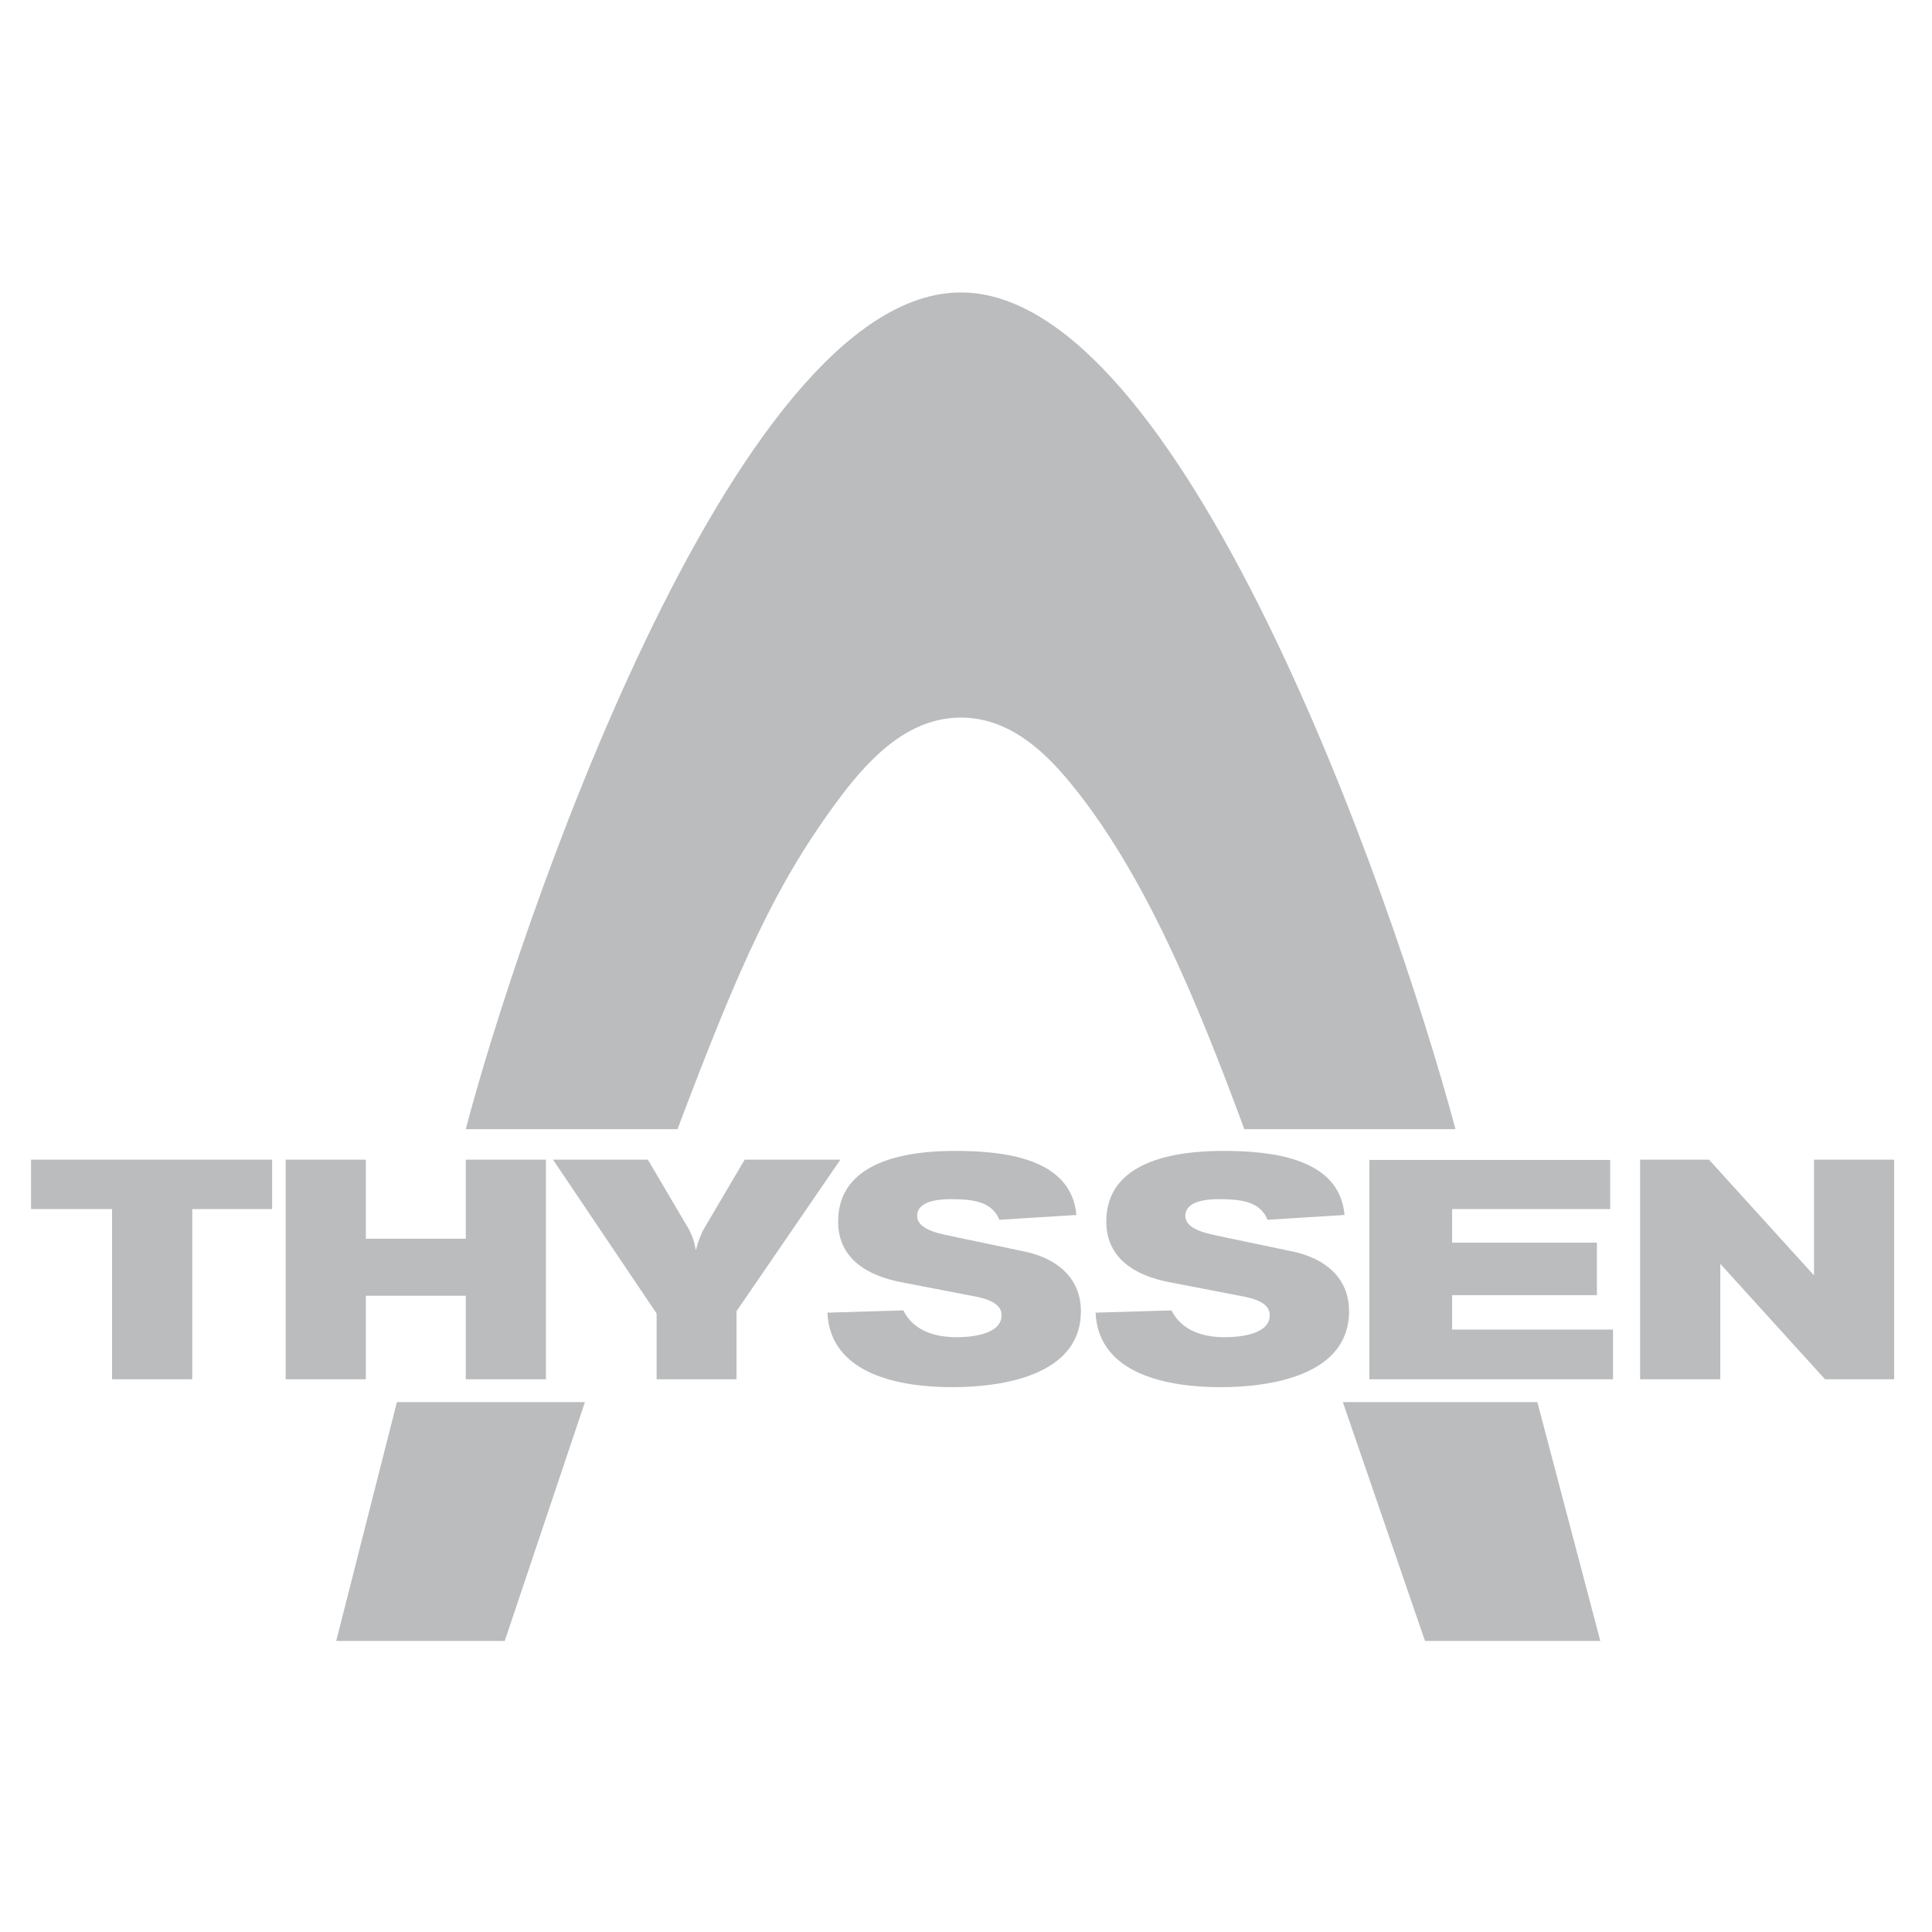
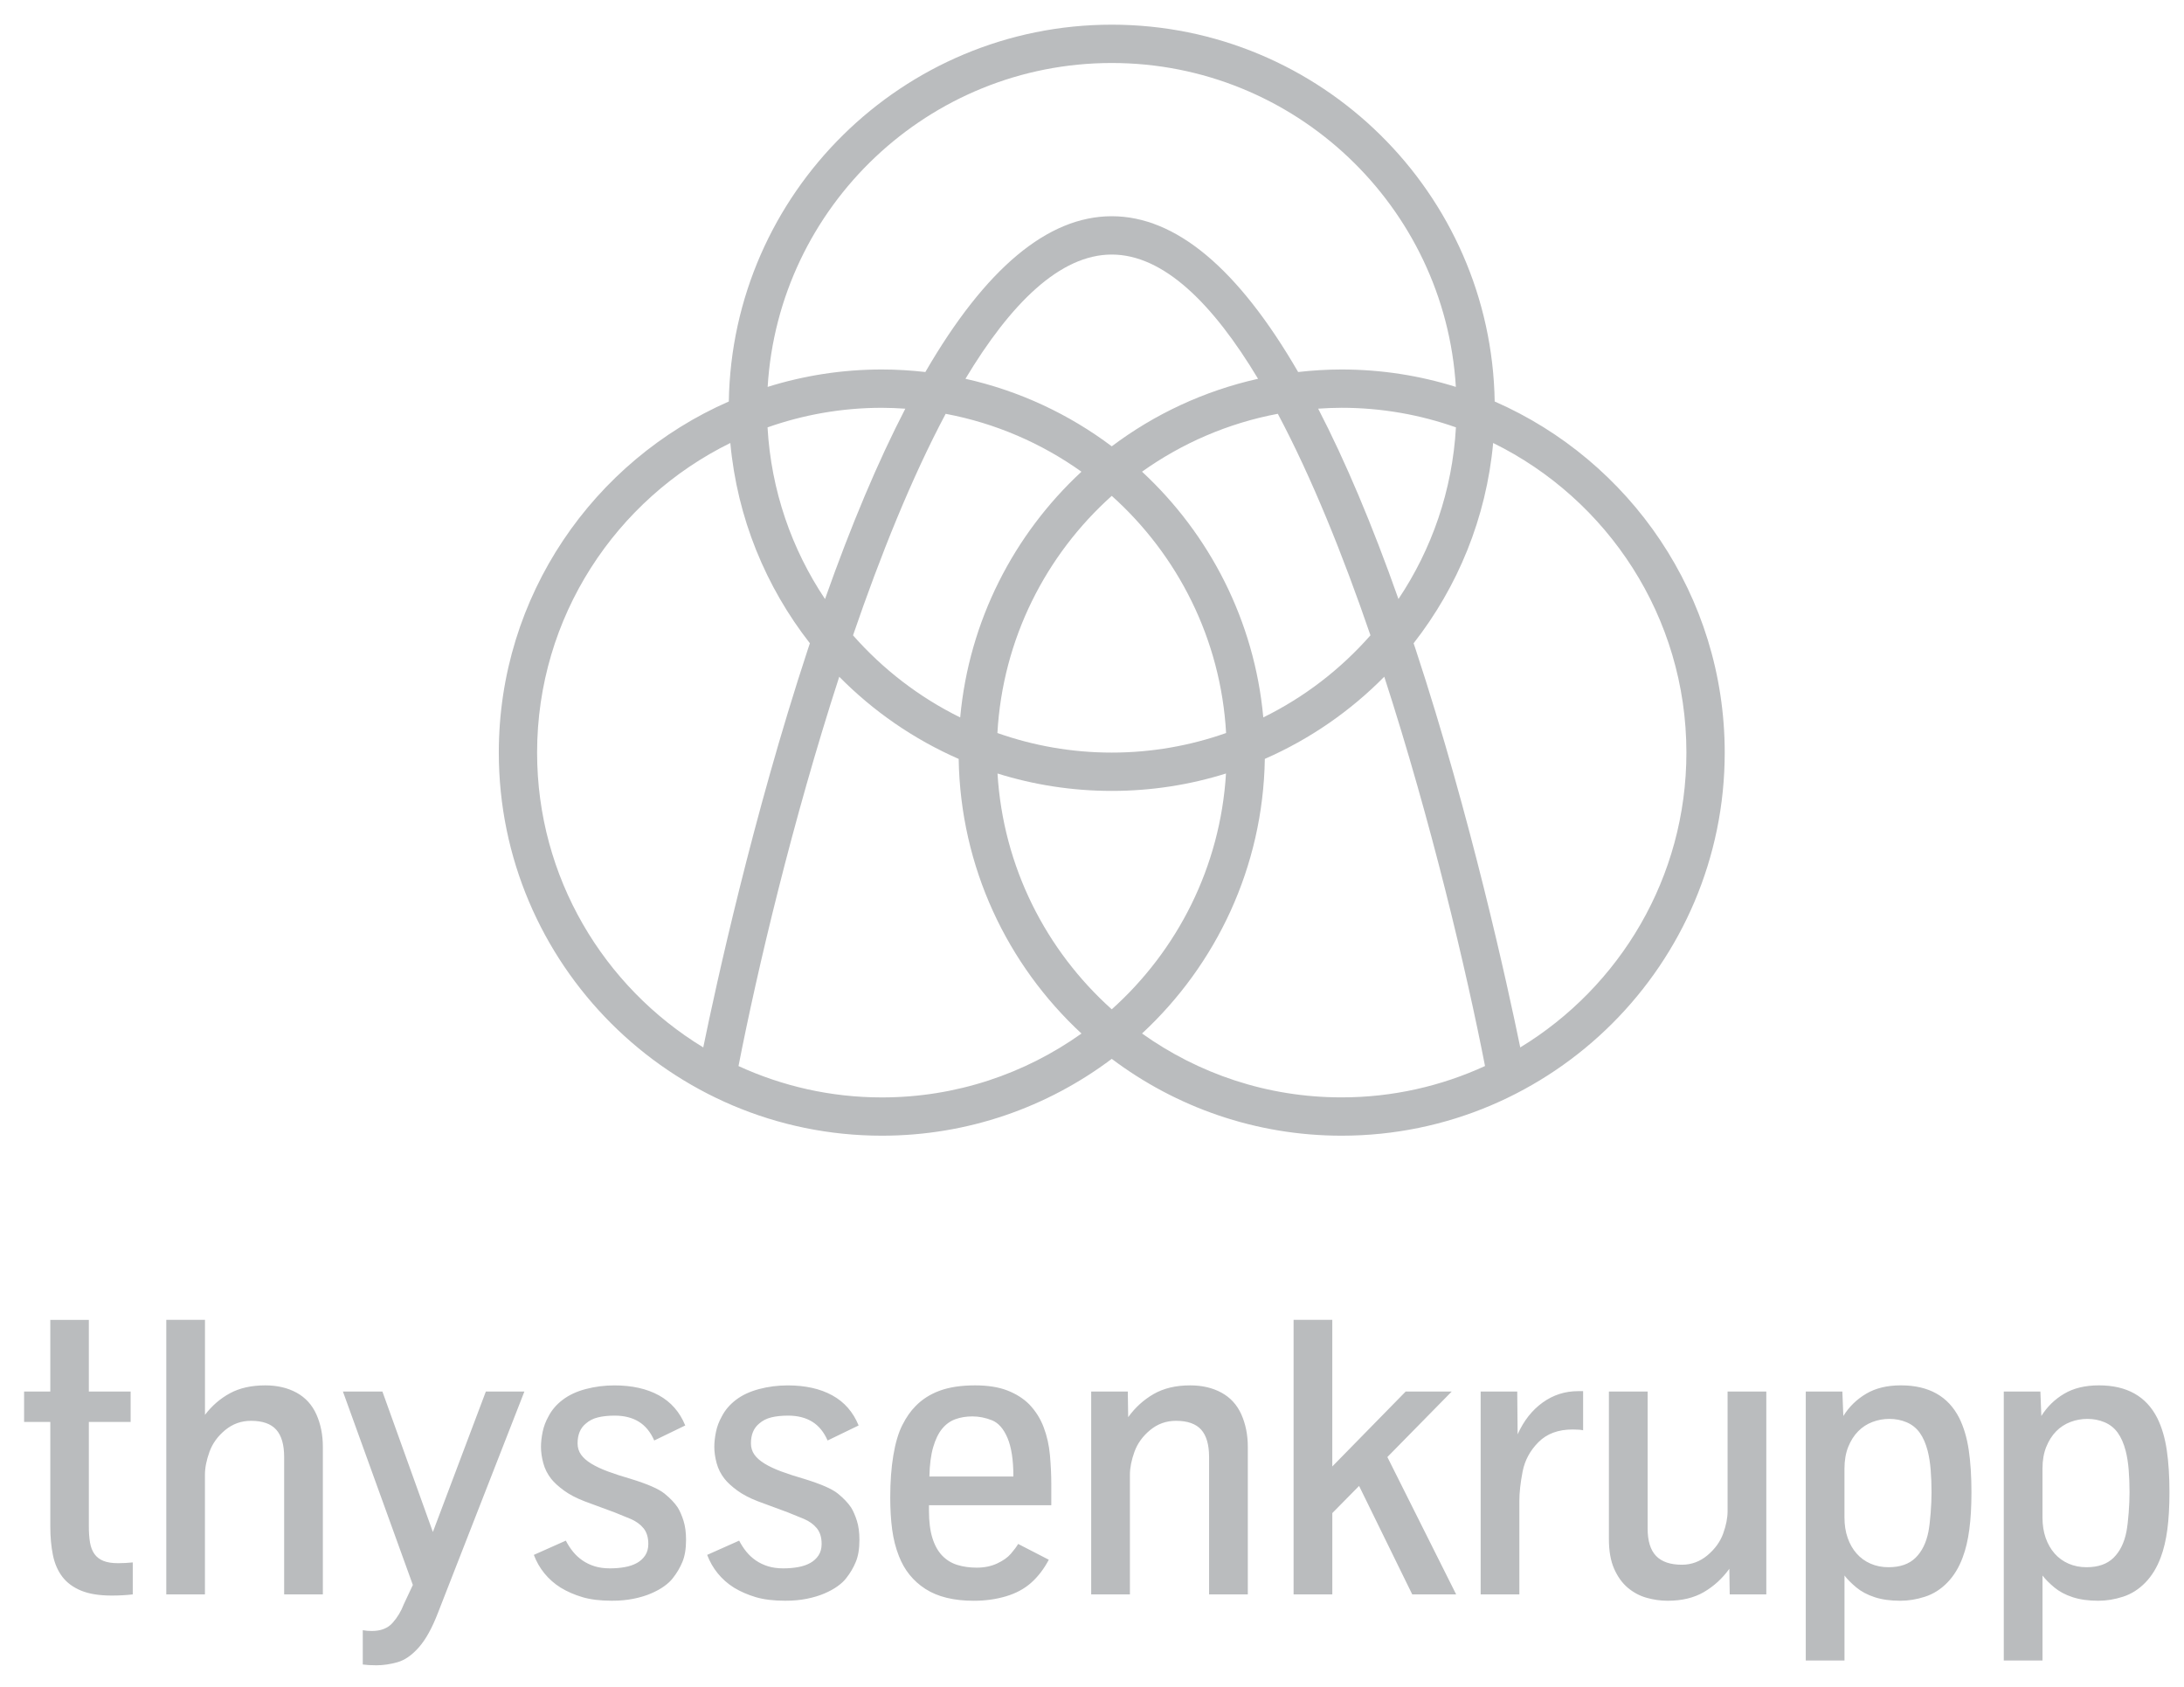
- <svg xmlns="http://www.w3.org/2000/svg" viewBox="0 0 6844 6844">
-   <path d="m3404 1036c-814 0-1581 2300-1754 2964h750c220-582 349-874 581-1182 104-137 239-276 423-276 160 0 282 105 379 221 269 322 457 783 625 1237h748c-234-871-977-2964-1752-2964m-22 3041c-170 0-413 36-413 250 0 132 104 192 223 215l233 45c41 8 123 18 123 72 0 69-109 78-159 78-78 0-153-23-189-95l-269 8c10 220 259 264 442 264 179 0 456-42 456-269 0-119-86-187-197-211l-243-51c-41-10-140-21-140-76 0-54 80-59 118-59 68 0 146 4 173 73l273-17c-18-205-265-227-431-227zm950 0c-170 0-413 36-413 250 0 132 104 192 223 215l233 45c41 8 123 18 123 72 0 69-109 78-159 78-78 0-153-23-189-95l-269 8c10 220 259 264 442 264 179 0 456-42 456-269 0-119-86-187-197-211l-243-51c-41-10-140-21-140-76 0-54 80-59 118-59 68 0 146 4 173 73l273-17c-18-205-265-227-431-227m-4222 31v175h287v603h284v-603h283v-175zm902 0v778h284v-296h354v296h284v-778h-284v280h-354v-280zm947 0l367 545v233h283v-241l368-537h-1-338l-142 241c-15 26-24 53-31 80-5-29-13-54-28-80l-142-241zm3851 0v778h284v-409l371 409h245v-778h-284v410l-372-410zm-959 1v777h863v-176h-570v-122h513v-186h-513v-119h560v-174zm-3445 858l-215 846h597l284-846zm3351 0l291 846h621l-223-846z" fill="#BABCBE" />
+ <svg xmlns="http://www.w3.org/2000/svg" width="101px" height="78px" viewBox="164 98 101 78" version="1.1">
+   <defs />
+   <g id="thyssen-logo" stroke="none" stroke-width="1" fill="none" fill-rule="evenodd" transform="translate(164, 98)">
+     <g id="Primary_Logo" fill-rule="nonzero" fill="#BABCBE">
+       <g id="g5" transform="translate(0.892516, 0.70817)">
+         <path d="M68.23,17.858 C68.073,8.223 60.192,0.433 50.521,0.433 C40.85,0.433 32.969,8.224 32.812,17.858 C26.557,20.596 22.175,26.841 22.175,34.094 C22.175,43.863 30.122,51.81 39.891,51.81 C43.876,51.81 47.558,50.486 50.521,48.257 C53.484,50.486 57.166,51.81 61.151,51.81 C70.92,51.81 78.868,43.862 78.868,34.094 C78.867,26.842 74.484,20.596 68.23,17.858 L68.23,17.858 Z M57.529,32.467 C57.119,27.993 55.041,23.996 51.921,21.104 C53.764,19.791 55.895,18.86 58.201,18.427 C59.766,21.371 61.208,24.946 62.485,28.671 C61.105,30.24 59.423,31.537 57.529,32.467 Z M50.521,45.966 C47.486,43.246 45.498,39.383 45.238,35.061 C46.907,35.583 48.682,35.866 50.521,35.866 C52.36,35.866 54.135,35.584 55.804,35.061 C55.543,39.384 53.555,43.246 50.521,45.966 Z M38.556,28.672 C39.833,24.947 41.274,21.372 42.84,18.428 C45.146,18.861 47.278,19.792 49.12,21.105 C46,23.997 43.921,27.994 43.512,32.468 C41.618,31.537 39.937,30.24 38.556,28.672 L38.556,28.672 Z M37.261,26.993 C35.724,24.696 34.768,21.979 34.603,19.055 C36.259,18.471 38.038,18.15 39.891,18.15 C40.256,18.15 40.616,18.167 40.974,18.191 C39.712,20.629 38.474,23.562 37.261,26.993 L37.261,26.993 Z M43.755,16.808 C45.844,13.329 48.128,11.063 50.521,11.063 C52.914,11.063 55.198,13.329 57.287,16.808 C54.795,17.365 52.497,18.444 50.521,19.931 C48.544,18.444 46.248,17.364 43.755,16.808 Z M50.521,34.094 C48.668,34.094 46.889,33.773 45.233,33.189 C45.478,28.842 47.471,24.955 50.521,22.222 C53.57,24.955 55.564,28.842 55.809,33.189 C54.152,33.773 52.374,34.094 50.521,34.094 Z M60.067,18.19 C60.425,18.166 60.786,18.149 61.15,18.149 C63.004,18.149 64.782,18.47 66.438,19.054 C66.273,21.979 65.317,24.696 63.78,26.992 C62.568,23.562 61.329,20.629 60.067,18.19 L60.067,18.19 Z M50.521,2.205 C58.988,2.205 65.932,8.84 66.434,17.183 C64.765,16.661 62.99,16.378 61.151,16.378 C60.471,16.378 59.801,16.42 59.141,16.495 C56.365,11.707 53.483,9.291 50.521,9.291 C47.56,9.291 44.677,11.707 41.901,16.495 C41.241,16.42 40.571,16.378 39.891,16.378 C38.052,16.378 36.278,16.66 34.608,17.183 C35.11,8.839 42.054,2.205 50.521,2.205 L50.521,2.205 Z M23.946,34.095 C23.946,27.816 27.595,22.376 32.882,19.777 C33.2,23.25 34.525,26.434 36.561,29.039 C36.529,29.136 36.497,29.229 36.465,29.326 C33.918,37.061 32.216,44.873 31.63,47.728 C27.026,44.928 23.946,39.864 23.946,34.095 L23.946,34.095 Z M39.891,50.04 C37.525,50.04 35.281,49.518 33.26,48.59 C34.121,44.178 35.749,37.276 37.919,30.587 C39.492,32.181 41.363,33.477 43.442,34.387 C43.524,39.398 45.693,43.909 49.121,47.086 C46.513,48.942 43.329,50.04 39.891,50.04 L39.891,50.04 Z M51.921,47.084 C55.348,43.907 57.518,39.396 57.6,34.385 C59.679,33.475 61.551,32.179 63.124,30.585 C65.293,37.274 66.921,44.176 67.783,48.588 C65.762,49.516 63.517,50.038 61.151,50.038 C57.712,50.04 54.528,48.942 51.921,47.084 L51.921,47.084 Z M69.412,47.728 C68.826,44.873 67.123,37.061 64.577,29.326 C64.545,29.229 64.513,29.136 64.48,29.039 C66.517,26.435 67.841,23.25 68.159,19.777 C73.447,22.376 77.096,27.816 77.096,34.095 C77.096,39.864 74.015,44.928 69.412,47.728 L69.412,47.728 Z" id="path7" />
+         <path d="M94.771,71.601 C94.519,71.491 94.303,71.335 94.125,71.133 C93.947,70.931 93.809,70.689 93.71,70.407 C93.612,70.125 93.563,69.812 93.563,69.467 L93.563,67.204 C93.563,66.824 93.621,66.49 93.737,66.202 C93.853,65.914 94.006,65.673 94.195,65.48 C94.385,65.287 94.607,65.143 94.859,65.048 C95.111,64.953 95.371,64.906 95.638,64.906 C95.923,64.906 96.189,64.958 96.435,65.062 C96.681,65.166 96.884,65.326 97.041,65.543 C97.198,65.76 97.321,66.041 97.411,66.385 C97.476,66.64 97.522,66.932 97.549,67.258 C97.575,67.585 97.589,67.932 97.589,68.3 C97.589,68.585 97.575,68.903 97.549,69.253 C97.522,69.604 97.488,69.892 97.446,70.117 C97.345,70.634 97.146,71.037 96.849,71.329 C96.552,71.62 96.137,71.765 95.602,71.765 C95.301,71.766 95.024,71.711 94.771,71.601 L94.771,71.601 Z M93.564,76.079 L93.564,72.149 C93.701,72.327 93.883,72.511 94.112,72.701 C94.341,72.891 94.622,73.041 94.958,73.151 C95.294,73.261 95.69,73.316 96.147,73.316 C96.521,73.316 96.901,73.254 97.288,73.129 C97.674,73.004 98.018,72.786 98.321,72.474 C98.624,72.162 98.862,71.771 99.034,71.303 C99.17,70.941 99.271,70.514 99.337,70.024 C99.402,69.534 99.435,68.96 99.435,68.3 C99.435,67.558 99.393,66.905 99.31,66.344 C99.227,65.783 99.081,65.291 98.873,64.869 C98.362,63.86 97.463,63.355 96.174,63.355 C95.538,63.355 95.003,63.484 94.566,63.743 C94.129,64.001 93.777,64.345 93.51,64.772 L93.466,63.641 L91.773,63.641 L91.773,76.079 L93.564,76.079 L93.564,76.079 Z M85.614,71.601 C85.362,71.491 85.146,71.335 84.968,71.133 C84.789,70.931 84.652,70.689 84.553,70.407 C84.454,70.125 84.406,69.812 84.406,69.467 L84.406,67.204 C84.406,66.824 84.464,66.49 84.579,66.202 C84.695,65.914 84.848,65.673 85.038,65.48 C85.228,65.287 85.449,65.143 85.701,65.048 C85.953,64.953 86.214,64.906 86.481,64.906 C86.766,64.906 87.032,64.958 87.278,65.062 C87.524,65.166 87.726,65.326 87.884,65.543 C88.041,65.76 88.164,66.041 88.254,66.385 C88.319,66.64 88.365,66.932 88.392,67.258 C88.419,67.585 88.432,67.932 88.432,68.3 C88.432,68.585 88.419,68.903 88.392,69.253 C88.365,69.604 88.331,69.892 88.289,70.117 C88.188,70.634 87.989,71.037 87.692,71.329 C87.395,71.62 86.98,71.765 86.445,71.765 C86.145,71.766 85.867,71.711 85.614,71.601 L85.614,71.601 Z M84.407,76.079 L84.407,72.149 C84.543,72.327 84.726,72.511 84.955,72.701 C85.184,72.891 85.466,73.041 85.801,73.151 C86.137,73.261 86.533,73.316 86.99,73.316 C87.365,73.316 87.744,73.254 88.13,73.129 C88.516,73.004 88.861,72.786 89.164,72.474 C89.467,72.162 89.705,71.771 89.876,71.303 C90.013,70.941 90.114,70.514 90.179,70.024 C90.245,69.534 90.278,68.96 90.278,68.3 C90.278,67.558 90.236,66.905 90.153,66.344 C90.07,65.783 89.924,65.291 89.716,64.869 C89.205,63.86 88.305,63.355 87.017,63.355 C86.381,63.355 85.845,63.484 85.409,63.743 C84.972,64.001 84.62,64.345 84.353,64.772 L84.308,63.641 L82.616,63.641 L82.616,76.079 L84.407,76.079 L84.407,76.079 Z M77.91,72.911 C78.37,72.641 78.761,72.283 79.081,71.838 L79.099,73.023 L80.791,73.023 L80.791,63.642 L79,63.642 L79,69.174 C79,69.489 78.932,69.835 78.795,70.212 C78.658,70.589 78.416,70.923 78.069,71.214 C77.722,71.505 77.328,71.65 76.889,71.65 C76.354,71.65 75.956,71.515 75.695,71.245 C75.434,70.975 75.303,70.552 75.303,69.975 L75.303,63.641 L73.512,63.641 L73.512,70.465 C73.512,71.011 73.592,71.467 73.752,71.833 C73.913,72.198 74.122,72.491 74.38,72.71 C74.638,72.93 74.929,73.086 75.253,73.178 C75.577,73.27 75.901,73.316 76.228,73.316 C76.89,73.316 77.449,73.181 77.91,72.911 L77.91,72.911 Z M69.371,73.022 L69.371,68.701 C69.371,68.309 69.421,67.855 69.522,67.338 C69.623,66.821 69.868,66.368 70.257,65.979 C70.646,65.59 71.17,65.396 71.829,65.396 C72.049,65.396 72.212,65.408 72.319,65.432 L72.319,63.623 L72.088,63.623 C71.482,63.623 70.936,63.799 70.449,64.149 C69.962,64.499 69.575,64.989 69.291,65.619 L69.273,63.641 L67.581,63.641 L67.581,73.022 L69.371,73.022 L69.371,73.022 Z M60.721,73.022 L60.721,69.262 L61.959,68.006 L64.417,73.022 L66.448,73.022 L63.267,66.67 L66.243,63.641 L64.114,63.641 L60.72,67.106 L60.72,60.326 L58.93,60.326 L58.93,73.022 L60.721,73.022 L60.721,73.022 Z M51.361,73.022 L51.361,67.489 C51.361,67.169 51.431,66.816 51.57,66.429 C51.71,66.043 51.951,65.708 52.296,65.423 C52.64,65.138 53.038,64.995 53.49,64.995 C54.024,64.995 54.413,65.132 54.657,65.405 C54.9,65.678 55.022,66.099 55.022,66.67 L55.022,73.022 L56.813,73.022 L56.813,66.198 C56.813,65.646 56.713,65.147 56.515,64.701 C56.316,64.256 56.01,63.92 55.597,63.694 C55.184,63.469 54.702,63.356 54.15,63.356 C53.485,63.356 52.921,63.49 52.457,63.757 C51.994,64.025 51.602,64.381 51.281,64.826 L51.263,63.641 L49.57,63.641 L49.57,73.022 L51.361,73.022 L51.361,73.022 Z M42.261,66.22 C42.365,65.861 42.503,65.575 42.675,65.365 C42.847,65.155 43.052,65.006 43.29,64.92 C43.527,64.834 43.789,64.791 44.074,64.791 C44.377,64.791 44.678,64.85 44.978,64.969 C45.278,65.088 45.519,65.361 45.7,65.788 C45.881,66.215 45.972,66.809 45.972,67.57 L42.088,67.57 C42.099,67.029 42.157,66.58 42.261,66.22 L42.261,66.22 Z M45.628,73.111 C46.088,72.975 46.478,72.765 46.795,72.483 C47.112,72.201 47.384,71.846 47.61,71.419 L46.193,70.689 C46.116,70.819 46.003,70.971 45.855,71.143 C45.707,71.315 45.494,71.465 45.218,71.593 C44.942,71.721 44.629,71.785 44.278,71.785 C43.951,71.785 43.653,71.743 43.383,71.66 C43.112,71.577 42.88,71.434 42.683,71.232 C42.487,71.03 42.336,70.76 42.229,70.421 C42.122,70.082 42.068,69.661 42.068,69.156 L42.068,68.898 L47.725,68.898 L47.725,67.918 C47.725,67.496 47.704,67.054 47.663,66.59 C47.622,66.126 47.525,65.694 47.373,65.294 C47.222,64.893 46.998,64.538 46.701,64.229 C46.433,63.962 46.098,63.75 45.694,63.592 C45.29,63.435 44.791,63.356 44.197,63.356 C43.556,63.356 43.012,63.438 42.567,63.601 C42.122,63.765 41.747,64.004 41.444,64.319 C41.218,64.545 41.015,64.837 40.834,65.196 C40.653,65.556 40.515,66.022 40.42,66.595 C40.325,67.168 40.277,67.814 40.277,68.533 C40.277,69.085 40.307,69.583 40.366,70.025 C40.426,70.468 40.53,70.876 40.678,71.25 C40.928,71.897 41.336,72.404 41.903,72.769 C42.47,73.134 43.217,73.317 44.144,73.317 C44.673,73.316 45.168,73.248 45.628,73.111 L45.628,73.111 Z M36.425,73.223 C36.731,73.161 37.001,73.079 37.236,72.978 C37.471,72.877 37.673,72.766 37.842,72.644 C38.011,72.523 38.143,72.399 38.238,72.275 C38.422,72.043 38.571,71.793 38.683,71.522 C38.796,71.252 38.852,70.912 38.852,70.501 C38.852,70.157 38.813,69.863 38.736,69.62 C38.658,69.376 38.569,69.171 38.468,69.005 C38.325,68.791 38.12,68.576 37.853,68.359 C37.586,68.142 37.063,67.915 36.285,67.677 C35.893,67.564 35.546,67.451 35.243,67.339 C34.94,67.226 34.683,67.106 34.472,66.978 C34.261,66.85 34.102,66.71 33.995,66.559 C33.889,66.408 33.835,66.234 33.835,66.038 C33.835,65.634 33.962,65.329 34.218,65.121 C34.372,64.984 34.559,64.889 34.779,64.836 C34.999,64.782 35.257,64.755 35.554,64.755 C35.993,64.755 36.365,64.849 36.668,65.036 C36.971,65.223 37.209,65.513 37.38,65.905 L38.815,65.21 C38.56,64.586 38.153,64.122 37.594,63.816 C37.036,63.51 36.35,63.357 35.536,63.357 C35.078,63.357 34.638,63.414 34.213,63.526 C33.788,63.639 33.431,63.805 33.143,64.025 C32.855,64.245 32.637,64.5 32.489,64.791 C32.358,65.022 32.267,65.263 32.217,65.512 C32.167,65.762 32.141,65.991 32.141,66.198 C32.141,66.436 32.177,66.687 32.248,66.951 C32.32,67.216 32.441,67.457 32.614,67.677 C32.75,67.849 32.946,68.029 33.201,68.216 C33.456,68.403 33.777,68.571 34.163,68.719 L35.535,69.226 C35.778,69.321 36.026,69.422 36.279,69.529 C36.532,69.636 36.732,69.78 36.881,69.961 C37.029,70.142 37.104,70.384 37.104,70.687 C37.104,70.895 37.057,71.072 36.961,71.217 C36.866,71.362 36.738,71.48 36.578,71.569 C36.418,71.658 36.231,71.722 36.017,71.76 C35.803,71.799 35.575,71.818 35.331,71.818 C35.064,71.818 34.826,71.785 34.619,71.72 C34.411,71.655 34.224,71.564 34.057,71.449 C33.89,71.334 33.745,71.198 33.62,71.044 C33.495,70.889 33.385,70.72 33.29,70.536 L31.811,71.195 C31.93,71.51 32.093,71.795 32.301,72.05 C32.509,72.305 32.758,72.526 33.049,72.709 C33.352,72.893 33.689,73.04 34.06,73.15 C34.432,73.26 34.884,73.315 35.419,73.315 C35.785,73.316 36.12,73.285 36.425,73.223 L36.425,73.223 Z M28.406,73.223 C28.712,73.161 28.982,73.079 29.217,72.978 C29.452,72.877 29.654,72.766 29.823,72.644 C29.992,72.523 30.124,72.399 30.219,72.275 C30.404,72.043 30.552,71.793 30.665,71.522 C30.778,71.252 30.834,70.912 30.834,70.501 C30.834,70.157 30.795,69.863 30.718,69.62 C30.641,69.376 30.552,69.171 30.451,69.005 C30.308,68.791 30.104,68.576 29.836,68.359 C29.568,68.142 29.046,67.915 28.268,67.677 C27.876,67.564 27.529,67.451 27.226,67.339 C26.923,67.226 26.666,67.106 26.455,66.978 C26.244,66.85 26.085,66.71 25.978,66.559 C25.871,66.408 25.818,66.234 25.818,66.038 C25.818,65.634 25.945,65.329 26.201,65.121 C26.356,64.984 26.542,64.889 26.762,64.836 C26.982,64.782 27.241,64.755 27.537,64.755 C27.976,64.755 28.348,64.849 28.65,65.036 C28.953,65.223 29.191,65.513 29.363,65.905 L30.797,65.21 C30.542,64.586 30.135,64.122 29.577,63.816 C29.019,63.51 28.333,63.357 27.519,63.357 C27.061,63.357 26.621,63.414 26.196,63.526 C25.771,63.638 25.415,63.805 25.127,64.025 C24.838,64.245 24.621,64.5 24.472,64.791 C24.342,65.022 24.251,65.263 24.201,65.512 C24.151,65.762 24.125,65.991 24.125,66.198 C24.125,66.436 24.161,66.687 24.232,66.951 C24.303,67.216 24.425,67.457 24.597,67.677 C24.734,67.849 24.93,68.029 25.185,68.216 C25.44,68.403 25.761,68.571 26.147,68.719 L27.52,69.226 C27.763,69.321 28.011,69.422 28.264,69.529 C28.517,69.636 28.717,69.78 28.866,69.961 C29.014,70.142 29.089,70.384 29.089,70.687 C29.089,70.895 29.041,71.072 28.946,71.217 C28.851,71.362 28.723,71.48 28.563,71.569 C28.403,71.658 28.215,71.722 28.001,71.76 C27.788,71.799 27.559,71.818 27.315,71.818 C27.047,71.818 26.81,71.785 26.602,71.72 C26.394,71.655 26.207,71.564 26.041,71.449 C25.874,71.333 25.729,71.198 25.604,71.044 C25.479,70.889 25.369,70.72 25.274,70.536 L23.795,71.195 C23.914,71.51 24.077,71.795 24.285,72.05 C24.493,72.305 24.743,72.526 25.034,72.709 C25.337,72.893 25.674,73.04 26.045,73.15 C26.416,73.26 26.869,73.315 27.403,73.315 C27.766,73.316 28.1,73.285 28.406,73.223 L28.406,73.223 Z M17.488,76.158 C17.826,76.063 18.156,75.834 18.476,75.472 C18.797,75.11 19.094,74.572 19.367,73.859 L23.358,63.641 L21.576,63.641 L19.126,70.136 L16.792,63.641 L14.966,63.641 L18.2,72.585 L17.782,73.476 C17.657,73.803 17.484,74.091 17.261,74.34 C17.038,74.59 16.719,74.714 16.303,74.714 C16.155,74.714 16.015,74.702 15.884,74.678 L15.884,76.264 C16.045,76.287 16.255,76.3 16.517,76.3 C16.826,76.301 17.149,76.253 17.488,76.158 L17.488,76.158 Z M8.585,73.022 L8.585,67.489 C8.585,67.169 8.655,66.816 8.795,66.429 C8.934,66.043 9.176,65.708 9.521,65.423 C9.866,65.138 10.264,64.995 10.715,64.995 C11.25,64.995 11.638,65.132 11.882,65.405 C12.126,65.678 12.248,66.099 12.248,66.67 L12.248,73.022 L14.038,73.022 L14.038,66.198 C14.038,65.646 13.939,65.147 13.74,64.701 C13.541,64.256 13.235,63.92 12.823,63.694 C12.41,63.469 11.928,63.356 11.375,63.356 C10.734,63.356 10.189,63.478 9.741,63.721 C9.292,63.965 8.908,64.297 8.587,64.719 L8.587,60.326 L6.797,60.326 L6.797,73.022 L8.585,73.022 L8.585,73.022 Z M5.247,73.022 L5.247,71.543 C5.021,71.566 4.795,71.579 4.57,71.579 C4.291,71.579 4.064,71.543 3.888,71.472 C3.713,71.401 3.575,71.294 3.474,71.152 C3.373,71.009 3.305,70.831 3.269,70.617 C3.233,70.403 3.216,70.154 3.216,69.868 L3.216,65.048 L5.149,65.048 L5.149,63.641 L3.216,63.641 L3.216,60.327 L1.434,60.327 L1.434,63.641 L0.222,63.641 L0.222,65.048 L1.434,65.048 L1.434,69.886 C1.434,70.367 1.474,70.805 1.554,71.2 C1.634,71.595 1.78,71.93 1.991,72.207 C2.201,72.483 2.491,72.696 2.859,72.848 C3.227,73 3.699,73.076 4.276,73.076 C4.62,73.076 4.944,73.058 5.247,73.022 L5.247,73.022 Z" id="path9" />
+       </g>
+     </g>
+   </g>
</svg>
